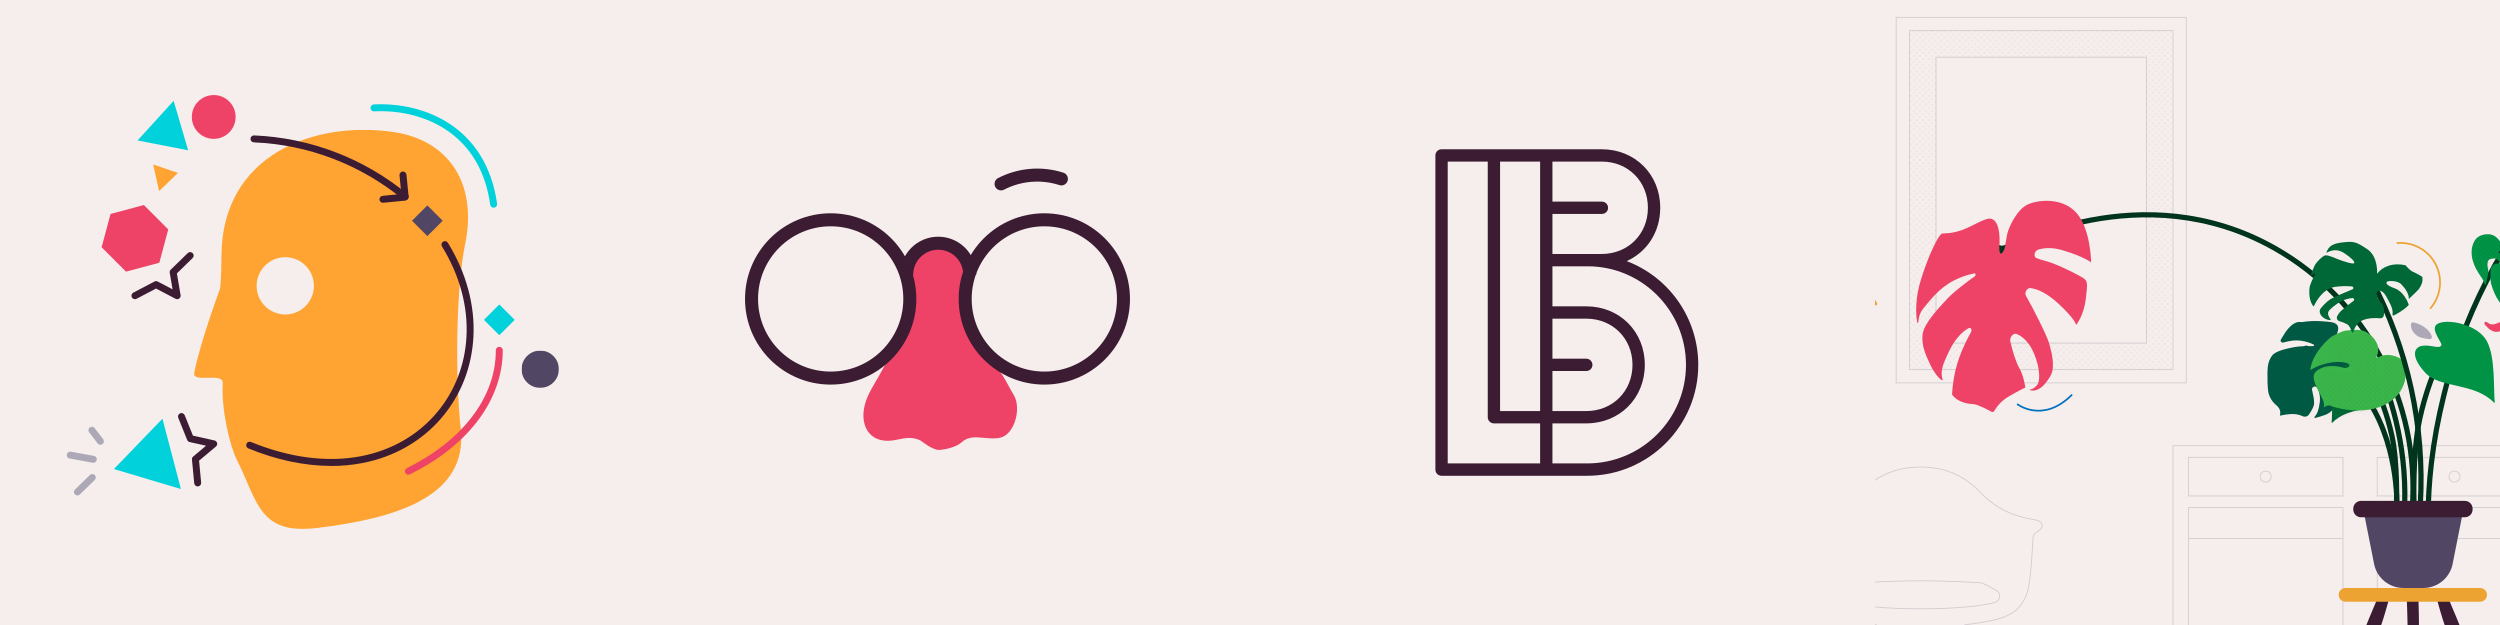
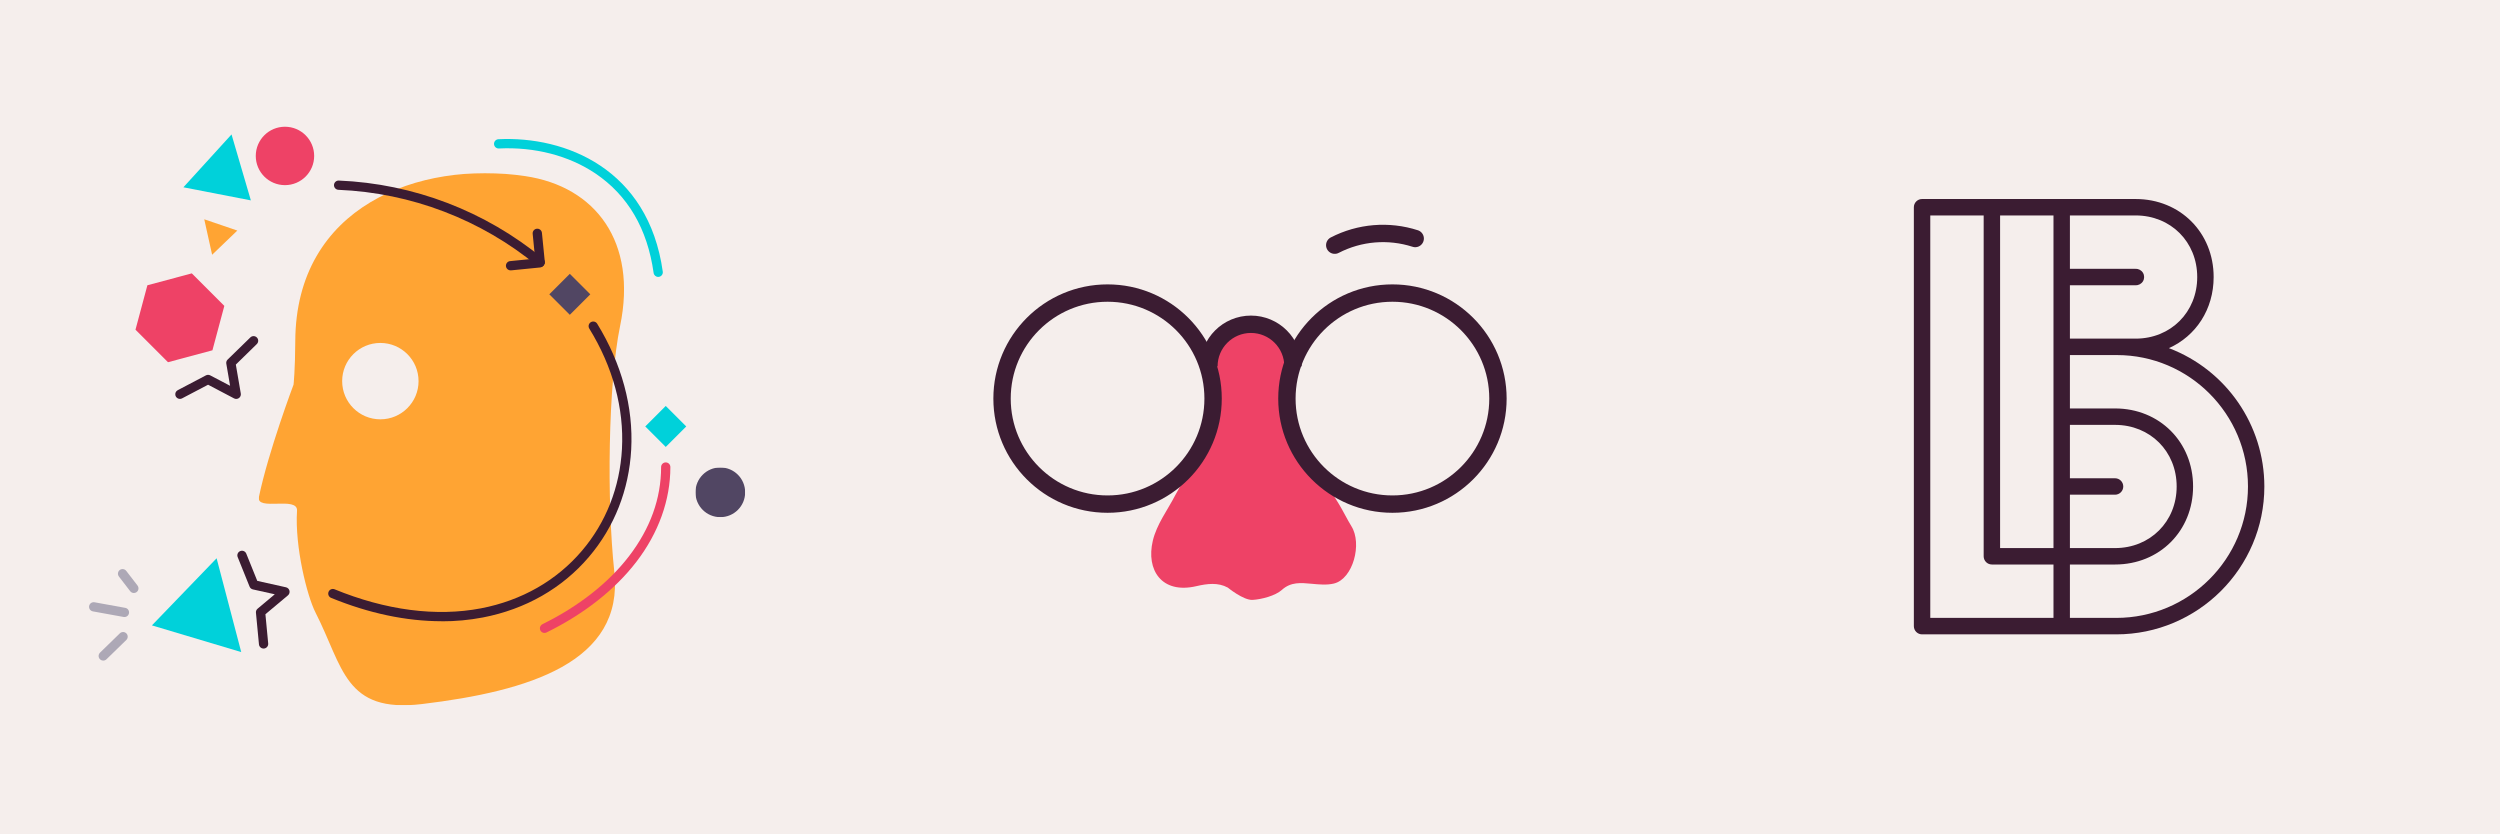
- <svg xmlns="http://www.w3.org/2000/svg" viewBox="0 0 2880 720">
+ <svg xmlns="http://www.w3.org/2000/svg" viewBox="0 0 2160 720" width="2160" height="720">
  <defs>
    <style>
      .cls-1 {
        fill: #fff;
      }

-       .cls-16, .cls-17, .cls-2, .cls-21, .cls-23, .cls-34, .cls-35 {
+       .cls-15, .cls-16, .cls-2 {
        fill: none;
      }

      .cls-3 {
-         fill: #231f20;
+         fill: #f5eeec;
      }

      .cls-4 {
-         fill: #f5eeec;
+         clip-path: url(#clip-path);
      }

      .cls-5 {
-         clip-path: url(#clip-path);
+         mask: url(#mask);
      }

      .cls-6 {
-         mask: url(#mask);
+         mask: url(#mask-2-2);
      }

      .cls-7 {
-         mask: url(#mask-2-2);
+         fill: #ffa433;
      }

      .cls-8 {
-         fill: #ffa433;
+         fill: #ada8b6;
      }

      .cls-9 {
-         fill: #ada8b6;
+         fill: #514663;
      }

      .cls-10 {
-         fill: #514663;
+         fill: #3b1c32;
      }

      .cls-11 {
-         fill: #3b1c32;
+         fill: #ee4266;
      }

      .cls-12 {
-         fill: #ee4266;
+         fill: #00d1da;
      }

      .cls-13 {
-         fill: #00d1da;
+         mask: url(#mask-3);
      }

      .cls-14 {
-         mask: url(#mask-3);
-       }
- 
-       .cls-15 {
        clip-path: url(#clip-path-2);
      }

-       .cls-16, .cls-17 {
+       .cls-15, .cls-16 {
        stroke: #3b1c32;
        stroke-width: 15px;
      }

-       .cls-16, .cls-21 {
+       .cls-15 {
        stroke-miterlimit: 10;
      }

-       .cls-17, .cls-23, .cls-34, .cls-35 {
+       .cls-16 {
        stroke-linecap: round;
        stroke-linejoin: round;
      }

-       .cls-18 {
+       .cls-17 {
        clip-path: url(#clip-path-3);
-       }
- 
-       .cls-19 {
-         clip-path: url(#clip-path-4);
-       }
- 
-       .cls-20 {
-         opacity: 0.5;
-       }
- 
-       .cls-21 {
-         stroke: #ada8b6;
-       }
- 
-       .cls-22 {
-         fill: url(#_10_dpi_10_);
-       }
- 
-       .cls-23 {
-         stroke: #00341c;
-         stroke-width: 6px;
-       }
- 
-       .cls-24 {
-         fill: #005942;
-       }
- 
-       .cls-25 {
-         fill: #006837;
-       }
- 
-       .cls-26 {
-         fill: url(#_10_dpi_10_3);
-       }
- 
-       .cls-27 {
-         fill: #00341c;
-       }
- 
-       .cls-28 {
-         fill: #39b54a;
-       }
- 
-       .cls-29 {
-         fill: url(#_10_dpi_10_5);
-       }
- 
-       .cls-30 {
-         fill: #009245;
-       }
- 
-       .cls-31 {
-         fill: url(#_10_dpi_10_7);
-       }
- 
-       .cls-32 {
-         fill: url(#_10_dpi_20_);
-       }
- 
-       .cls-33 {
-         fill: #eda331;
-       }
- 
-       .cls-34 {
-         stroke: #0071bc;
-       }
- 
-       .cls-34, .cls-35 {
-         stroke-width: 2px;
-       }
- 
-       .cls-35 {
-         stroke: #eda331;
      }
    </style>
    <clipPath id="clip-path">
      <rect id="path-1" class="cls-2" width="720" height="720" />
    </clipPath>
    <mask id="mask" x="0" y="-0.5" width="720" height="720" maskUnits="userSpaceOnUse">
      <g id="mask-2">
        <rect id="path-1-2" data-name="path-1" class="cls-1" y="-0.5" width="720" height="720" />
      </g>
    </mask>
    <mask id="mask-2-2" x="223.58" y="149.6" width="315.59" height="459.74" maskUnits="userSpaceOnUse">
      <g id="mask-4">
        <polygon id="path-3" class="cls-1" points="223.58 149.6 539.17 149.6 539.17 609.34 223.58 609.34 223.58 149.6" />
      </g>
    </mask>
    <mask id="mask-3" x="600.86" y="403.87" width="42.94" height="42.94" maskUnits="userSpaceOnUse">
      <g id="mask-6">
        <polygon id="path-5" class="cls-1" points="600.86 403.87 643.81 403.87 643.81 446.81 600.86 446.81 600.86 403.87" />
      </g>
    </mask>
    <clipPath id="clip-path-2">
      <rect id="path-1-3" data-name="path-1" class="cls-2" x="720" width="720" height="720" />
    </clipPath>
    <clipPath id="clip-path-3">
      <rect id="path-1-4" data-name="path-1" class="cls-2" x="1440" width="720" height="720" />
    </clipPath>
-     <clipPath id="clip-path-4">
-       <rect id="path-1-5" data-name="path-1" class="cls-2" x="2160" width="720" height="720" />
-     </clipPath>
-     <pattern id="_10_dpi_10_" data-name="10 dpi 10%" width="28.8" height="28.8" patternTransform="translate(13.76 -2.64) scale(0.49)" patternUnits="userSpaceOnUse" viewBox="0 0 28.8 28.8">
-       <rect class="cls-2" width="28.8" height="28.8" />
-       <g>
-         <circle class="cls-3" cx="28.8" cy="28.8" r="0.72" />
-         <path class="cls-3" d="M14.4,29.52a.72.72,0,1,0-.72-.72A.72.72,0,0,0,14.4,29.52Z" />
-         <path class="cls-3" d="M28.8,15.12a.72.72,0,1,0-.72-.72A.72.72,0,0,0,28.8,15.12Z" />
-         <path class="cls-3" d="M14.4,15.12a.72.72,0,1,0-.72-.72A.72.72,0,0,0,14.4,15.12Z" />
-         <path class="cls-3" d="M7.2,22.32a.72.72,0,1,0-.72-.72A.72.72,0,0,0,7.2,22.32Z" />
-         <path class="cls-3" d="M21.6,22.32a.72.72,0,1,0-.72-.72A.72.72,0,0,0,21.6,22.32Z" />
-         <path class="cls-3" d="M7.2,7.92a.72.72,0,1,0-.72-.72A.72.72,0,0,0,7.2,7.92Z" />
-         <path class="cls-3" d="M21.6,7.92a.72.72,0,1,0-.72-.72A.72.72,0,0,0,21.6,7.92Z" />
-       </g>
-       <g>
-         <circle class="cls-3" cy="28.8" r="0.72" />
-         <path class="cls-3" d="M0,15.12a.72.72,0,0,0,0-1.44.72.72,0,0,0-.72.72A.72.72,0,0,0,0,15.12Z" />
-       </g>
-       <g>
-         <path class="cls-3" d="M28.8.72A.72.72,0,0,0,29.52,0a.72.72,0,0,0-.72-.72.72.72,0,0,0-.72.72A.72.72,0,0,0,28.8.72Z" />
-         <path class="cls-3" d="M14.4.72A.72.72,0,0,0,15.12,0a.72.72,0,0,0-.72-.72.72.72,0,0,0-.72.72A.72.72,0,0,0,14.4.72Z" />
-       </g>
-       <path class="cls-3" d="M0,.72A.72.72,0,0,0,.72,0,.72.72,0,0,0,0-.72.72.72,0,0,0-.72,0,.72.72,0,0,0,0,.72Z" />
-     </pattern>
-     <pattern id="_10_dpi_10_3" data-name="10 dpi 10%" width="28.8" height="28.8" patternTransform="matrix(-0.3, 0, 0, 0.3, 6.52, 23.28)" patternUnits="userSpaceOnUse" viewBox="0 0 28.8 28.8">
-       <rect class="cls-2" width="28.8" height="28.8" />
-       <g>
-         <circle class="cls-3" cx="28.8" cy="28.8" r="0.72" />
-         <path class="cls-3" d="M14.4,29.52a.72.72,0,1,0-.72-.72A.72.72,0,0,0,14.4,29.52Z" />
-         <path class="cls-3" d="M28.8,15.12a.72.72,0,1,0-.72-.72A.72.72,0,0,0,28.8,15.12Z" />
-         <path class="cls-3" d="M14.4,15.12a.72.72,0,1,0-.72-.72A.72.72,0,0,0,14.4,15.12Z" />
-         <path class="cls-3" d="M7.2,22.32a.72.72,0,1,0-.72-.72A.72.72,0,0,0,7.2,22.32Z" />
-         <path class="cls-3" d="M21.6,22.32a.72.72,0,1,0-.72-.72A.72.72,0,0,0,21.6,22.32Z" />
-         <path class="cls-3" d="M7.2,7.92a.72.72,0,1,0-.72-.72A.72.72,0,0,0,7.2,7.92Z" />
-         <path class="cls-3" d="M21.6,7.92a.72.72,0,1,0-.72-.72A.72.72,0,0,0,21.6,7.92Z" />
-       </g>
-       <g>
-         <circle class="cls-3" cy="28.8" r="0.72" />
-         <path class="cls-3" d="M0,15.12a.72.72,0,0,0,0-1.44.72.72,0,0,0-.72.72A.72.72,0,0,0,0,15.12Z" />
-       </g>
-       <g>
-         <path class="cls-3" d="M28.8.72A.72.72,0,0,0,29.52,0a.72.72,0,0,0-.72-.72.72.72,0,0,0-.72.72A.72.72,0,0,0,28.8.72Z" />
-         <path class="cls-3" d="M14.4.72A.72.72,0,0,0,15.12,0a.72.72,0,0,0-.72-.72.72.72,0,0,0-.72.72A.72.72,0,0,0,14.4.72Z" />
-       </g>
-       <path class="cls-3" d="M0,.72A.72.72,0,0,0,.72,0,.72.72,0,0,0,0-.72.72.72,0,0,0-.72,0,.72.72,0,0,0,0,.72Z" />
-     </pattern>
-     <pattern id="_10_dpi_10_5" data-name="10 dpi 10%" width="28.8" height="28.8" patternTransform="translate(26.79 19.03) scale(0.37)" patternUnits="userSpaceOnUse" viewBox="0 0 28.8 28.8">
-       <rect class="cls-2" width="28.8" height="28.8" />
-       <g>
-         <circle class="cls-3" cx="28.8" cy="28.8" r="0.72" />
-         <path class="cls-3" d="M14.4,29.52a.72.72,0,1,0-.72-.72A.72.72,0,0,0,14.4,29.52Z" />
-         <path class="cls-3" d="M28.8,15.12a.72.72,0,1,0-.72-.72A.72.72,0,0,0,28.8,15.12Z" />
-         <path class="cls-3" d="M14.4,15.12a.72.72,0,1,0-.72-.72A.72.72,0,0,0,14.4,15.12Z" />
-         <path class="cls-3" d="M7.2,22.32a.72.72,0,1,0-.72-.72A.72.72,0,0,0,7.2,22.32Z" />
-         <path class="cls-3" d="M21.6,22.32a.72.72,0,1,0-.72-.72A.72.72,0,0,0,21.6,22.32Z" />
-         <path class="cls-3" d="M7.2,7.92a.72.72,0,1,0-.72-.72A.72.72,0,0,0,7.2,7.92Z" />
-         <path class="cls-3" d="M21.6,7.92a.72.72,0,1,0-.72-.72A.72.72,0,0,0,21.6,7.92Z" />
-       </g>
-       <g>
-         <circle class="cls-3" cy="28.8" r="0.72" />
-         <path class="cls-3" d="M0,15.12a.72.72,0,0,0,0-1.44.72.72,0,0,0-.72.72A.72.72,0,0,0,0,15.12Z" />
-       </g>
-       <g>
-         <path class="cls-3" d="M28.8.72A.72.72,0,0,0,29.52,0a.72.72,0,0,0-.72-.72.72.72,0,0,0-.72.72A.72.72,0,0,0,28.8.72Z" />
-         <path class="cls-3" d="M14.4.72A.72.72,0,0,0,15.12,0a.72.72,0,0,0-.72-.72.72.72,0,0,0-.72.72A.72.72,0,0,0,14.4.72Z" />
-       </g>
-       <path class="cls-3" d="M0,.72A.72.72,0,0,0,.72,0,.72.72,0,0,0,0-.72.72.72,0,0,0-.72,0,.72.72,0,0,0,0,.72Z" />
-     </pattern>
-     <pattern id="_10_dpi_10_7" data-name="10 dpi 10%" width="28.8" height="28.8" patternTransform="translate(29.48 33.34) scale(0.37)" patternUnits="userSpaceOnUse" viewBox="0 0 28.8 28.8">
-       <rect class="cls-2" width="28.8" height="28.8" />
-       <g>
-         <circle class="cls-3" cx="28.8" cy="28.8" r="0.72" />
-         <path class="cls-3" d="M14.4,29.52a.72.72,0,1,0-.72-.72A.72.72,0,0,0,14.4,29.52Z" />
-         <path class="cls-3" d="M28.8,15.12a.72.72,0,1,0-.72-.72A.72.72,0,0,0,28.8,15.12Z" />
-         <path class="cls-3" d="M14.4,15.12a.72.72,0,1,0-.72-.72A.72.72,0,0,0,14.4,15.12Z" />
-         <path class="cls-3" d="M7.2,22.32a.72.72,0,1,0-.72-.72A.72.72,0,0,0,7.2,22.32Z" />
-         <path class="cls-3" d="M21.6,22.32a.72.72,0,1,0-.72-.72A.72.72,0,0,0,21.6,22.32Z" />
-         <path class="cls-3" d="M7.2,7.92a.72.72,0,1,0-.72-.72A.72.72,0,0,0,7.2,7.92Z" />
-         <path class="cls-3" d="M21.6,7.92a.72.72,0,1,0-.72-.72A.72.72,0,0,0,21.6,7.92Z" />
-       </g>
-       <g>
-         <circle class="cls-3" cy="28.8" r="0.72" />
-         <path class="cls-3" d="M0,15.12a.72.72,0,0,0,0-1.44.72.72,0,0,0-.72.72A.72.72,0,0,0,0,15.12Z" />
-       </g>
-       <g>
-         <path class="cls-3" d="M28.8.72A.72.72,0,0,0,29.52,0a.72.72,0,0,0-.72-.72.72.72,0,0,0-.72.72A.72.72,0,0,0,28.8.72Z" />
-         <path class="cls-3" d="M14.4.72A.72.72,0,0,0,15.12,0a.72.72,0,0,0-.72-.72.72.72,0,0,0-.72.72A.72.72,0,0,0,14.4.72Z" />
-       </g>
-       <path class="cls-3" d="M0,.72A.72.72,0,0,0,.72,0,.72.72,0,0,0,0-.72.72.72,0,0,0-.72,0,.72.72,0,0,0,0,.72Z" />
-     </pattern>
-     <pattern id="_10_dpi_20_" data-name="10 dpi 20%" width="28.8" height="28.8" patternTransform="matrix(-1.09, -0.12, 0.12, -1.09, -159.96, 441.94)" patternUnits="userSpaceOnUse" viewBox="0 0 28.8 28.8">
-       <rect class="cls-2" width="28.8" height="28.8" />
-       <g>
-         <path class="cls-3" d="M28.8,30.24a1.44,1.44,0,1,0-1.44-1.44A1.44,1.44,0,0,0,28.8,30.24Z" />
-         <path class="cls-3" d="M14.4,30.24A1.44,1.44,0,1,0,13,28.8,1.44,1.44,0,0,0,14.4,30.24Z" />
-         <path class="cls-3" d="M28.8,15.84a1.44,1.44,0,1,0-1.44-1.44A1.44,1.44,0,0,0,28.8,15.84Z" />
-         <path class="cls-3" d="M14.4,15.84A1.44,1.44,0,1,0,13,14.4,1.44,1.44,0,0,0,14.4,15.84Z" />
-         <path class="cls-3" d="M7.2,23A1.44,1.44,0,1,0,5.76,21.6,1.44,1.44,0,0,0,7.2,23Z" />
-         <path class="cls-3" d="M21.6,23a1.44,1.44,0,1,0-1.44-1.44A1.44,1.44,0,0,0,21.6,23Z" />
-         <path class="cls-3" d="M7.2,8.64A1.44,1.44,0,1,0,5.76,7.2,1.44,1.44,0,0,0,7.2,8.64Z" />
-         <path class="cls-3" d="M21.6,8.64A1.44,1.44,0,1,0,20.16,7.2,1.44,1.44,0,0,0,21.6,8.64Z" />
-       </g>
-       <g>
-         <path class="cls-3" d="M0,30.24A1.44,1.44,0,0,0,1.44,28.8,1.45,1.45,0,0,0,0,27.36,1.44,1.44,0,0,0-1.44,28.8,1.43,1.43,0,0,0,0,30.24Z" />
-         <path class="cls-3" d="M0,15.84A1.44,1.44,0,0,0,1.44,14.4,1.45,1.45,0,0,0,0,13,1.44,1.44,0,0,0-1.44,14.4,1.43,1.43,0,0,0,0,15.84Z" />
-       </g>
-       <g>
-         <path class="cls-3" d="M28.8,1.44A1.45,1.45,0,0,0,30.24,0,1.44,1.44,0,0,0,28.8-1.44,1.43,1.43,0,0,0,27.36,0,1.44,1.44,0,0,0,28.8,1.44Z" />
-         <path class="cls-3" d="M14.4,1.44A1.45,1.45,0,0,0,15.84,0,1.44,1.44,0,0,0,14.4-1.44,1.43,1.43,0,0,0,13,0,1.44,1.44,0,0,0,14.4,1.44Z" />
-       </g>
-       <path class="cls-3" d="M0,1.44A1.45,1.45,0,0,0,1.44,0,1.44,1.44,0,0,0,0-1.44,1.43,1.43,0,0,0-1.44,0,1.44,1.44,0,0,0,0,1.44Z" />
-     </pattern>
  </defs>
  <g id="background">
    <g id="Rectangle">
-       <rect id="path-1-6" data-name="path-1" class="cls-4" x="-10" y="-10" width="2900" height="740" />
+       <rect id="path-1-5" data-name="path-1" class="cls-3" x="-10" y="-10" width="2180" height="740" />
    </g>
  </g>
  <g id="frame-1">
-     <g class="cls-5">
+     <g class="cls-4">
      <g id="Page-1">
        <g id="Desktop-HD">
          <g id="Lanneberg-Bexelius">
            <g id="Group-2">
-               <g class="cls-6">
+               <g class="cls-5">
                <g id="Page-1-2" data-name="Page-1">
                  <g>
                    <g id="Group-3">
-                       <g class="cls-7">
-                         <path id="Fill-1" class="cls-8" d="M328.63,362.3a33,33,0,1,1,33-33,33,33,0,0,1-33,33M453.79,152.16c-92-13.63-198.16,26.14-198.67,142.53-.11,25-1.49,37.61-1.49,37.61s-21.72,57.64-29.91,97c-2.65,12.73,33.74-1,32.91,12-2,31,8.7,73.75,16,88,24,47,25,87.06,92,79,92.28-11.1,174.54-36.14,166.15-114.14-6.59-61.13-5.4-162.42,5-212.6,15-72.4-21-120.36-82-129.4" />
+                       <g class="cls-6">
+                         <path id="Fill-1" class="cls-7" d="M328.63,362.3a33,33,0,1,1,33-33,33,33,0,0,1-33,33M453.79,152.16c-92-13.63-198.16,26.14-198.67,142.53-.11,25-1.49,37.61-1.49,37.61s-21.72,57.64-29.91,97c-2.65,12.73,33.74-1,32.91,12-2,31,8.7,73.75,16,88,24,47,25,87.06,92,79,92.28-11.1,174.54-36.14,166.15-114.14-6.59-61.13-5.4-162.42,5-212.6,15-72.4-21-120.36-82-129.4" />
                      </g>
                    </g>
-                     <path id="Fill-4" class="cls-9" d="M115.67,512.36a4,4,0,0,1-3.17-1.56l-9.67-12.56a4,4,0,1,1,6.33-4.88l9.67,12.56a4,4,0,0,1-3.16,6.44" />
-                     <path id="Fill-6" class="cls-9" d="M89.19,570.76a4,4,0,0,1-2.79-6.87l17.15-16.69a4,4,0,0,1,5.58,5.74L92,569.62a4,4,0,0,1-2.79,1.14" />
-                     <path id="Fill-8" class="cls-9" d="M107.49,533.12a3.51,3.51,0,0,1-.72-.07l-26.48-4.81a4,4,0,1,1,1.43-7.87l26.48,4.81a4,4,0,0,1-.71,7.94" />
-                     <polygon id="Fill-10" class="cls-10" points="474.61 254.29 492.32 271.99 510.02 254.29 492.32 236.59 474.61 254.29" />
-                     <path id="Fill-12" class="cls-11" d="M227.74,560.35a4,4,0,0,1-4-3.62l-2.61-27.37a4,4,0,0,1,1.42-3.44l14.86-12.46-18.93-4.21a4,4,0,0,1-2.84-2.41l-10.28-25.5a4,4,0,0,1,7.42-3l9.5,23.54,24.78,5.53a4,4,0,0,1,1.7,7L229.32,530.7l2.4,25.27a4,4,0,0,1-3.6,4.36,2.48,2.48,0,0,1-.38,0" />
-                     <polygon id="Fill-14" class="cls-12" points="193.82 264.29 183.54 302.66 145.16 312.95 117.06 284.85 127.34 246.47 165.72 236.19 193.82 264.29" />
-                     <path id="Fill-16" class="cls-11" d="M155.44,344.66a4,4,0,0,1-1.86-7.55l24.33-12.79a4,4,0,0,1,3.73,0l17.16,9-3.28-19.11a4,4,0,0,1,1.15-3.54l19.69-19.19a4,4,0,0,1,5.58,5.73L203.76,315l4.29,25a4,4,0,0,1-5.8,4.22l-22.47-11.82L157.3,344.2a4,4,0,0,1-1.86.46" />
-                     <path id="Fill-18" class="cls-11" d="M381.54,536.74c-30.53,0-63-6.83-95.68-20.28a4,4,0,0,1,3-7.4C333.19,527.29,377,533,415.61,525.59c35.09-6.75,65.23-23.93,87.16-49.7,20.84-24.49,32.8-54.93,34.6-88,1.91-34.95-7.85-70.93-28.22-104a4,4,0,0,1,6.82-4.19c21.22,34.52,31.38,72.09,29.39,108.67-1.9,34.86-14.52,66.94-36.5,92.77-23.12,27.17-54.84,45.28-91.75,52.37a187.8,187.8,0,0,1-35.57,3.3" />
-                     <path id="Fill-20" class="cls-11" d="M466.69,230.58a4,4,0,0,1-2.53-.91A289.07,289.07,0,0,0,292.39,164a4,4,0,0,1,.35-8,297.05,297.05,0,0,1,176.49,67.52,4,4,0,0,1-2.54,7.1" />
-                     <path id="Fill-22" class="cls-11" d="M466.69,230.58a4,4,0,0,1-4-3.61L460.23,202a4,4,0,1,1,8-.79l2.48,24.93a4,4,0,0,1-3.58,4.38l-.4,0" />
-                     <path id="Fill-24" class="cls-11" d="M441.32,233.58a4,4,0,0,1-.39-8l24.93-2.48a4,4,0,0,1,.8,8l-24.94,2.48a2.68,2.68,0,0,1-.4,0" />
-                     <polygon id="Fill-26" class="cls-13" points="158.45 161.82 200.04 116.15 216.74 173.13 158.45 161.82" />
-                     <polygon id="Fill-28" class="cls-13" points="187.15 482.35 208.42 563.39 131.25 540.33 187.15 482.35" />
-                     <polygon id="Fill-30" class="cls-8" points="183.27 220.11 176.48 189.47 205.04 199.21 183.27 220.11" />
+                     <path id="Fill-4" class="cls-8" d="M115.67,512.36a4,4,0,0,1-3.17-1.56l-9.67-12.56a4,4,0,1,1,6.33-4.88l9.67,12.56a4,4,0,0,1-3.16,6.44" />
+                     <path id="Fill-6" class="cls-8" d="M89.19,570.76a4,4,0,0,1-2.79-6.87l17.15-16.69a4,4,0,0,1,5.58,5.74L92,569.62a4,4,0,0,1-2.79,1.14" />
+                     <path id="Fill-8" class="cls-8" d="M107.49,533.12a3.51,3.51,0,0,1-.72-.07l-26.48-4.81a4,4,0,1,1,1.43-7.87l26.48,4.81a4,4,0,0,1-.71,7.94" />
+                     <polygon id="Fill-10" class="cls-9" points="474.61 254.29 492.32 271.99 510.02 254.29 492.32 236.59 474.61 254.29" />
+                     <path id="Fill-12" class="cls-10" d="M227.74,560.35a4,4,0,0,1-4-3.62l-2.61-27.37a4,4,0,0,1,1.42-3.44l14.86-12.46-18.93-4.21a4,4,0,0,1-2.84-2.41l-10.28-25.5a4,4,0,0,1,7.42-3l9.5,23.54,24.78,5.53a4,4,0,0,1,1.7,7L229.32,530.7l2.4,25.27a4,4,0,0,1-3.6,4.36,2.48,2.48,0,0,1-.38,0" />
+                     <polygon id="Fill-14" class="cls-11" points="193.82 264.29 183.54 302.66 145.16 312.95 117.06 284.85 127.34 246.47 165.72 236.19 193.82 264.29" />
+                     <path id="Fill-16" class="cls-10" d="M155.44,344.66a4,4,0,0,1-1.86-7.55l24.33-12.79a4,4,0,0,1,3.73,0l17.16,9-3.28-19.11a4,4,0,0,1,1.15-3.54l19.69-19.19a4,4,0,0,1,5.58,5.73L203.76,315l4.29,25a4,4,0,0,1-5.8,4.22l-22.47-11.82L157.3,344.2a4,4,0,0,1-1.86.46" />
+                     <path id="Fill-18" class="cls-10" d="M381.54,536.74c-30.53,0-63-6.83-95.68-20.28a4,4,0,0,1,3-7.4C333.19,527.29,377,533,415.61,525.59c35.09-6.75,65.23-23.93,87.16-49.7,20.84-24.49,32.8-54.93,34.6-88,1.91-34.95-7.85-70.93-28.22-104a4,4,0,0,1,6.82-4.19c21.22,34.52,31.38,72.09,29.39,108.67-1.9,34.86-14.52,66.94-36.5,92.77-23.12,27.17-54.84,45.28-91.75,52.37a187.8,187.8,0,0,1-35.57,3.3" />
+                     <path id="Fill-20" class="cls-10" d="M466.69,230.58a4,4,0,0,1-2.53-.91A289.07,289.07,0,0,0,292.39,164a4,4,0,0,1,.35-8,297.05,297.05,0,0,1,176.49,67.52,4,4,0,0,1-2.54,7.1" />
+                     <path id="Fill-22" class="cls-10" d="M466.69,230.58a4,4,0,0,1-4-3.61L460.23,202a4,4,0,1,1,8-.79l2.48,24.93a4,4,0,0,1-3.58,4.38l-.4,0" />
+                     <path id="Fill-24" class="cls-10" d="M441.32,233.58a4,4,0,0,1-.39-8l24.93-2.48a4,4,0,0,1,.8,8l-24.94,2.48a2.68,2.68,0,0,1-.4,0" />
+                     <polygon id="Fill-26" class="cls-12" points="158.45 161.82 200.04 116.15 216.74 173.13 158.45 161.82" />
+                     <polygon id="Fill-28" class="cls-12" points="187.15 482.35 208.42 563.39 131.25 540.33 187.15 482.35" />
+                     <polygon id="Fill-30" class="cls-7" points="183.27 220.11 176.48 189.47 205.04 199.21 183.27 220.11" />
                    <g id="Group-34">
-                       <g class="cls-14">
-                         <path id="Fill-32" class="cls-10" d="M600.86,425.34a21.48,21.48,0,1,0,21.47-21.47,21.47,21.47,0,0,0-21.47,21.47" />
+                       <g class="cls-13">
+                         <path id="Fill-32" class="cls-9" d="M600.86,425.34a21.48,21.48,0,1,0,21.47-21.47,21.47,21.47,0,0,0-21.47,21.47" />
                      </g>
                    </g>
-                     <path id="Fill-35" class="cls-12" d="M271.44,134.73a25.23,25.23,0,1,1-25.23-25.23,25.23,25.23,0,0,1,25.23,25.23" />
-                     <polygon id="Fill-37" class="cls-13" points="557.5 368.45 575.2 386.15 592.91 368.45 575.2 350.74 557.5 368.45" />
-                     <path id="Fill-39" class="cls-12" d="M470.45,546.88a4,4,0,0,1-1.77-7.59c31.19-15.34,57.05-35.64,74.77-58.72,18.42-24,27.75-49.9,27.75-77.05a4,4,0,0,1,8,0c0,28.55-10.17,56.87-29.4,81.92-18.47,24.05-45.3,45.15-77.59,61a4,4,0,0,1-1.76.41" />
-                     <path id="Fill-41" class="cls-13" d="M568.73,239.26a4,4,0,0,1-4-3.44c-5.35-38.15-22.24-67-50.22-85.9-22.95-15.46-52.59-23.14-83.48-21.63a4,4,0,0,1-.39-8c57.72-2.83,129.55,25.44,142,114.41a4,4,0,0,1-3.41,4.51,3.52,3.52,0,0,1-.56,0" />
+                     <path id="Fill-35" class="cls-11" d="M271.44,134.73a25.23,25.23,0,1,1-25.23-25.23,25.23,25.23,0,0,1,25.23,25.23" />
+                     <polygon id="Fill-37" class="cls-12" points="557.5 368.45 575.2 386.15 592.91 368.45 575.2 350.74 557.5 368.45" />
+                     <path id="Fill-39" class="cls-11" d="M470.45,546.88a4,4,0,0,1-1.77-7.59c31.19-15.34,57.05-35.64,74.77-58.72,18.42-24,27.75-49.9,27.75-77.05a4,4,0,0,1,8,0c0,28.55-10.17,56.87-29.4,81.92-18.47,24.05-45.3,45.15-77.59,61a4,4,0,0,1-1.76.41" />
+                     <path id="Fill-41" class="cls-12" d="M568.73,239.26a4,4,0,0,1-4-3.44c-5.35-38.15-22.24-67-50.22-85.9-22.95-15.46-52.59-23.14-83.48-21.63a4,4,0,0,1-.39-8c57.72-2.83,129.55,25.44,142,114.41a4,4,0,0,1-3.41,4.51,3.52,3.52,0,0,1-.56,0" />
                  </g>
                </g>
              </g>
            </g>
          </g>
        </g>
      </g>
    </g>
  </g>
  <g id="frame-2">
-     <g class="cls-15">
+     <g class="cls-14">
      <g>
        <g id="PG6Qqp">
-           <path class="cls-12" d="M1060.83,507.69c-8.42-4.61-17.73-3.43-27.21-1.24-30,7-43.55-14.05-37.61-39.17,3.38-14.34,12.78-26.58,19.38-39.37,10.24-19.85,19.84-25.79,21.88-40.41,2.48-17.63,4.37-28.3,7.18-45.87,2.66-16.63,1.61-35,16.06-47.52,4.93-4.25,11.39-6.73,17.15-10h3.77c1,.69,2,1.77,3.07,2,18.14,3.7,26.22,16.5,30.14,33.11,3.44,14.58-3.4,33.07,0,47.65,3,12.45,12,22.86,19.22,33.39,8.2,11.93,12.6,18.29,23,35.3,3,4.86,7.57,14,10.7,19,9.59,15.15,1.47,45.64-15.08,49.62-6.11,1.47-12.91.79-19.31.19-9.18-.86-17.83-1.73-25.59,5.27-5.69,5.14-17.64,8.22-25.34,8.67C1074.31,518.75,1060.83,507.69,1060.83,507.69Z" />
+           <path class="cls-11" d="M1060.83,507.69c-8.42-4.61-17.73-3.43-27.21-1.24-30,7-43.55-14.05-37.61-39.17,3.38-14.34,12.78-26.58,19.38-39.37,10.24-19.85,19.84-25.79,21.88-40.41,2.48-17.63,4.37-28.3,7.18-45.87,2.66-16.63,1.61-35,16.06-47.52,4.93-4.25,11.39-6.73,17.15-10h3.77c1,.69,2,1.77,3.07,2,18.14,3.7,26.22,16.5,30.14,33.11,3.44,14.58-3.4,33.07,0,47.65,3,12.45,12,22.86,19.22,33.39,8.2,11.93,12.6,18.29,23,35.3,3,4.86,7.57,14,10.7,19,9.59,15.15,1.47,45.64-15.08,49.62-6.11,1.47-12.91.79-19.31.19-9.18-.86-17.83-1.73-25.59,5.27-5.69,5.14-17.64,8.22-25.34,8.67C1074.31,518.75,1060.83,507.69,1060.83,507.69Z" />
        </g>
        <g>
-           <circle class="cls-16" cx="1203.06" cy="344.38" r="91.17" />
-           <path class="cls-16" d="M1044.51,316.49a36.32,36.32,0,0,1,72.64,0" />
-           <circle class="cls-16" cx="956.94" cy="344.38" r="91.17" />
+           <circle class="cls-15" cx="1203.06" cy="344.38" r="91.17" />
+           <path class="cls-15" d="M1044.51,316.49a36.32,36.32,0,0,1,72.64,0" />
+           <circle class="cls-15" cx="956.94" cy="344.38" r="91.17" />
        </g>
-         <path class="cls-17" d="M1153.21,211.83a90.85,90.85,0,0,1,69.53-5.75" />
+         <path class="cls-16" d="M1153.21,211.83a90.85,90.85,0,0,1,69.53-5.75" />
      </g>
    </g>
  </g>
  <g id="frame-3">
-     <g class="cls-18">
-       <path class="cls-11" d="M1873.94,300.79c23.24-10.41,38.65-33.41,38.65-61.43,0-38.43-29-67.41-67.42-67.41h-184.5a7.09,7.09,0,0,0-7.1,7.09V541a7.09,7.09,0,0,0,7.1,7.09H1828.4c70.59,0,128-57.3,128-127.73A127.94,127.94,0,0,0,1873.94,300.79Zm24.46-61.43c0,30.34-22.88,53.22-53.23,53.22H1788.4V246.46h56.77a7.1,7.1,0,1,0,0-14.19H1788.4V186.14h56.77C1875.52,186.14,1898.4,209,1898.4,239.36Zm-170.32-53.22h46.13v287.4h-46.13Zm60.32,241.28h39a7.1,7.1,0,0,0,0-14.2h-39V367.1h39c30.34,0,53.23,22.88,53.23,53.22s-22.89,53.22-53.23,53.22h-39ZM1667.76,186.14h46.13v294.5a7.09,7.09,0,0,0,7.1,7.09h53.22v46.13H1667.76ZM1828.4,533.86h-40V487.73h39c38.43,0,67.42-29,67.42-67.41s-29-67.42-67.42-67.42h-39V306.78H1829c62.44,0,113.25,50.93,113.25,113.54S1891.17,533.86,1828.4,533.86Z" />
-     </g>
-   </g>
-   <g id="frame-4">
-     <g class="cls-19">
-       <g class="cls-20">
-         <path class="cls-21" d="M2352.52,604.32c-.8-3.87-5.29-5-11.08-6-32.34-5.79-47.43-18.57-59-30.09l-.47-.48c-10.38-10.33-29.7-29.55-69.21-29.74h-.57c-39.49.19-58.81,19.41-69.2,29.74l-.47.47c-11.6,11.53-26.7,24.31-59,30.1-5.79,1-10.28,2.13-11.08,6s3.56,6.86,5.66,8.24c4.72,3.11,4.8,5.89,4.86,8.34,0,.51,0,1,.06,1.37s.08,1.28.16,2.79c1.74,34.29,4.31,54.42,7.92,61.68,5.68,11.43,11,22.22,40.39,28.29.2,0,11.84,2.59,30.06,4.76l2,8.1a3.52,3.52,0,0,0,3,2.65l6.34.66-1.14,3.69h0l-45.67,148.81s0,0,0,.06l-.56,1.8a3.68,3.68,0,0,0-.15,1v4.22a3.52,3.52,0,0,0,.09,7h6.88a3.52,3.52,0,0,0,.09-7v-2.6a12.76,12.76,0,0,0,9.14-5.12c4.36-6.39,62.59-84.37,68.1-91.75h5.55c5.51,7.38,63.74,85.36,68.1,91.75a12.76,12.76,0,0,0,9.14,5.12v2.6a3.52,3.52,0,0,0,.09,7h6.88a3.52,3.52,0,0,0,.09-7v-4.22a3.68,3.68,0,0,0-.15-1L2253.12,734.9h0l-1.13-3.7,6.25-.65a3.53,3.53,0,0,0,3.06-2.65l2-8.09c18.25-2.17,29.91-4.72,30.08-4.76,29.4-6.08,34.76-16.87,40.51-28.43,3.53-7.13,6.11-27.27,7.85-61.56.08-1.51.13-2.48.15-2.77s.06-.87.07-1.38c.07-2.45.14-5.23,4.86-8.34C2349,611.18,2353.33,608.31,2352.52,604.32ZM2169,720.61c5.62.57,11.68,1.09,18.14,1.48l-1.52,3.34-15.83-1.65Zm8.3,66.46-30.52,53.43,26.78-87.26Zm6.8-2.77-4.78-43.19,21.87,43.19Zm-48.32,94.83a4,4,0,0,1-1.2,1.13l2.76-9,45.64-79.87h17.93C2187.16,809.7,2139.78,873.19,2135.73,879.13Zm115.64-125.89,26.78,87.26-30.52-53.43Zm-10.54,31.06h-17.09l21.87-43.19Zm48.32,94.83c-4.05-5.94-51.43-69.42-65.13-87.77h17.92l45.64,79.87,2.77,9A4,4,0,0,1,2289.15,879.13Zm-73.32-94.83h-6.78l-26.37-52.07,4.69.49.37,0a3.52,3.52,0,0,0,3.21-2.07l3.71-8.19c5.45.23,11.11.37,16.93.37h1.7c5.8,0,11.42-.14,16.85-.36l3.71,8.18a3.52,3.52,0,0,0,3.21,2.07l.37,0,4.77-.5Zm39.23-60.52-15.83,1.65-1.52-3.34c6.46-.38,12.52-.9,18.14-1.47Z" />
-         <path class="cls-21" d="M2285.1,672.33a7.41,7.41,0,0,0-3-.88c-7.23-.48-37.5-2.37-69.38-2.39h-.47c-31.87,0-62.14,1.91-69.37,2.39a7.41,7.41,0,0,0-3,.88l-14.64,7.95a7.43,7.43,0,0,0,1.67,13.72c13.85,3.56,39.28,7.29,85.08,7.34h1.1c45.8-.05,71.23-3.78,85.08-7.34a7.43,7.43,0,0,0,1.67-13.72Z" />
-       </g>
-       <path class="cls-1" d="M1888.37,676.4c5.65,4.75-.35,16.12-11.31,29.53a17.32,17.32,0,0,1-3.28,3.29c-10.25,7.82-19.44-3.15-28.24-8.12-3.46-2.07-9.51-4.89-10.92,1-1.56,6.87-1.66,14.16-1.82,21.42-.06,2.42-.11,4.83-.24,7.23-.94,7.7-6.39,15.49-12.45,18.38-5.66,3.19-13.06-7.66-18.77-2-9.09,10-5.47,24.9-7.34,37.24a12.66,12.66,0,0,1-5.45,5c-11,2.43-24.71-6.52-36.77-8-1.1-.22-2-1.54-2.45-2.55-1.62-4.43,1-9.38-.77-12-10.33-14.4-6.57-33,8.18-40.55a32.61,32.61,0,0,1,5.29-2.22c12.66-5.34,11.93-19.86,17.52-29.45s20.57-3.61,30.8-8.63a10.75,10.75,0,0,0,1.72-4.26c.59-10.66-1.29-21.64-1.13-33,.35-2.89,3.86-3.32,5.83-1.79,12.31,10.24,24.56,23,41.51,22.84,2.77-.25,5.37-.67,7.94-.82A30.61,30.61,0,0,1,1888.37,676.4Z" />
-       <g class="cls-20">
-         <rect class="cls-21" x="2503.28" y="513.5" width="643.52" height="352.47" />
-         <rect class="cls-21" x="2521.08" y="584.69" width="178" height="281.27" />
-         <rect class="cls-21" x="2738.57" y="584.69" width="178" height="281.27" />
-         <rect class="cls-21" x="2521.08" y="526.84" width="178" height="44.5" />
-         <circle class="cls-21" cx="2610.07" cy="549.09" r="6.33" />
-         <rect class="cls-21" x="2738.57" y="526.84" width="178" height="44.5" />
-         <circle class="cls-21" cx="2827.57" cy="549.09" r="6.33" />
-         <line class="cls-21" x1="2521.08" y1="620.3" x2="2699.07" y2="620.3" />
-         <line class="cls-21" x1="2738.57" y1="620.3" x2="2916.56" y2="620.3" />
-       </g>
-       <g class="cls-20">
-         <path class="cls-21" d="M2472.68,395.19H2230.27V65.9h242.41Z" />
-         <path class="cls-21" d="M2518.59,441.09H2184.37V20h334.22Zm-318.92-15.3h303.62V35.3H2199.67Z" />
-         <path class="cls-22" d="M2199.67,35.3V425.79h303.62V35.3Zm273,359.89H2230.27V65.9h242.41Z" />
-       </g>
-       <g class="cls-20">
-         <path class="cls-21" d="M2158.18,138.86V287.07H1971.45V138.86Zm-16.79,131.43V155.65H1988.23V270.29Z" />
-       </g>
-       <g>
-         <g>
-           <path class="cls-23" d="M2656.68,401.15a171.26,171.26,0,0,1,66.6,53.1c39.72,53.13,37.93,126.9,37.93,126.9" />
-           <path class="cls-24" d="M2733.12,431.54c2.34-7.15.44-19.67-1.22-29.35-2.48-14.41-16.73-18.71-24.46-16.7-10.39,2.69-11.84,4.06-15.15,7.48s-2.43,3.87-5.3,3.89,2.14-6.56,2.14-6.56c4.93-7.74,5.92-14,2.44-16.79s-8.93-2.78-17.86-3.49a98.68,98.68,0,0,0-21.77,1c-1.91.43-8.35-3.27-19.13,11.65-1.11,1.54-3.29,5.64-5,8.13-1.47,2.11.27,4.42,2.81,3.74,6-1.63,13-3.28,21.5-1.82a49.26,49.26,0,0,1,13.38,4.26c.86.42.29,1.73-.75,1.72-5.57-.07-15.78,0-21.75,1.18-8.5,1.67-21.25,4.33-25.3,9.48s-5.44,11.46-5.61,19.06c-.13,5.93.07,17.76,1,23.46a27.14,27.14,0,0,0,5.22,10.92c3.89,4.72,4.11,3.21,6.9,7.2s1.2,8.88,1.2,8.88,10.09-2.51,17.62-1.78a27.71,27.71,0,0,1,9,2.53,5.86,5.86,0,0,0,7-2.24c2.53-3.76,5.66-9,5.78-12.26.2-5.12-.92-9.54-2.39-16.25-.63-2.9,3.85-5,5.52-2.63,2.59,3.73,4.41,10,3.38,17.64-1.3,9.64-3.16,13.13-5.89,16.27a.76.76,0,0,0,.79,1.28,106.9,106.9,0,0,0,10.36-3.14c3.21-.78,6.86-3.4,9.14-5.57s4.16-9.26,3.13-16.68c-.72-5.23-3.46-16.36-3.36-26.52,0-2,3.07-3.05,4-1.35,2.72,4.91,6,8.91,9,19.75,2.69,9.74,2.4,14.76,1.78,17.17-.21.84.63,1.42,1.51,1,3.63-1.57,11-5,15.48-11.4C2722.33,449.07,2731.08,437.79,2733.12,431.54Z" />
-         </g>
-         <g>
-           <path class="cls-23" d="M2732.08,436.59a269.36,269.36,0,0,1,23.31,65c7,32.06,5.35,79.52,5.35,79.52" />
-           <path class="cls-25" d="M2735.44,434c-1.49-2.5,12.65-16.63,2.17-20.6s-36.5,1.81-44.45,17c-7.74,14.79-5.89,42.93-7.12,56.41a.36.36,0,0,0,.62.28c18.4-19.11,50-12.91,63.73-27.82s10.71-23.81,2.4-24.89S2737.61,437.58,2735.44,434Z" />
-           <path class="cls-26" d="M2731.43,438c-1.5-2.49,12.65-16.62,2.17-20.6s-36.5,1.81-44.46,17c-7.74,14.78-5.88,42.93-7.12,56.41a.36.36,0,0,0,.62.28c18.4-19.11,50-12.92,63.73-27.83s10.72-23.8,2.41-24.88S2733.6,441.6,2731.43,438Z" />
-         </g>
-         <g>
-           <path class="cls-27" d="M2327.55,277.29c0,6-16.91,22.92-22.88,22.92s-14-17.51-14-23.48,9.44,6.3,15.41,6.3S2327.55,271.33,2327.55,277.29Z" />
-           <path class="cls-23" d="M2778.92,586.45c9.2-123.29-52.73-240.74-158.4-300.49-153.52-86.81-308.29-.31-315,3.6" />
-           <path class="cls-12" d="M2303.5,279.48c.49-16.85-3.54-27.22-11.11-27.64s-23.64,11.5-38,15-16.33.69-18.77,3.39-12,17.78-22.62,51.58c-7.07,22.6-5.94,40.24-4.42,49.44a.65.65,0,0,0,1.3-.07c.28-4.69,1.58-10.88,5.84-15.95,8-9.56,18.18-23.47,35.32-32.16a86.11,86.11,0,0,1,23.42-8.1c1.65-.3,2,2.26.41,3.37-8.27,5.92-23.24,17-31,25.21-11.06,11.67-27.52,29.39-29,41.42s2.72,22.32,8.45,34.43c4.73,10,10.12,16.32,13.47,18.51a.73.73,0,0,0,1.09-.87c-3.31-9,1.4-19.41,4.91-27,3.22-6.95,10.19-23.4,24.76-31.86,2.69-1.55,4.7,1.51,3,4.54-17,30.36-18.95,49.34-20.14,55.95a138,138,0,0,0-1.65,15.83s4,6.47,13.88,9.31,8.86.35,16.46,3.27a138.84,138.84,0,0,1,15.12,7.28,2.36,2.36,0,0,0,3.16-.89,45.8,45.8,0,0,1,15.68-16.12c11.74-7,20.16-10.91,20.16-10.91s-2.11-14.43-6.94-22.39c-3.72-6.13-7.83-19.3-10.44-30.77-1.07-4.72,3.59-10.13,7.4-8.54,7,2.9,14.85,10.18,19.92,22.4,7.61,18.32,6.93,32.38,3.72,36.21s-6.86,5.83-9.72,5.63c6.89,3.17,14-1.54,18-6.15s8.2-10.46,9.31-16.22c1.56-8.11-.36-18.77-3.73-30.62-2.74-9.6-18.15-40.09-26.9-55.36-2-3.51,1.39-9.25,5.2-8.78,8,1,19.09,5.71,32.33,18,20.17,18.68,20.27,24.53,20.27,24.53s8.87-10.25,11.24-30.48,2.6-20.71-7.08-26-28.66-14.66-40-17.44a72,72,0,0,1-10-3.24c-3.56-1.45-2.2-8.19,1.93-9.53,6.32-2.05,15.59-3.12,27.78.43,25.15,7.33,33.47,14.22,33.47,14.22s-.35-38-16.62-56.73-44.8-15.57-56.79-9.86-21.55,25.82-23.43,34.49-1.85,18.28-6.06,21.42S2303.5,279.48,2303.5,279.48Z" />
-         </g>
-         <g>
-           <path class="cls-23" d="M2736.12,415.18c16.61,36.66,36.3,94.54,34.09,166" />
-           <path class="cls-28" d="M2676.75,469.58s4.38-3.71,7.51-2.29,38.26,13.22,65.75-2.45,23-46.1,16.89-50.62c-5.49-4.09-17.34-8.49-27.88-2.11a.87.87,0,0,1-1.23-1.12c6.24-13.23-4.52-23.34-8.12-25.82-3.91-2.69-7.37-7.1-27.25-4.32-4.91.69-13.84,5.39-16.39,6.94s-22.56,18.61-24.59,38.54c18.51-10.92,36-10.36,42.54-7.89s-.47,6.4-3.4,5.47-20.1-6.2-32,3.5S2681.66,460.14,2676.75,469.58Z" />
-           <path class="cls-29" d="M2681.75,474.58s4.38-3.71,7.51-2.29,38.26,13.22,65.75-2.45,23-46.1,16.89-50.62c-5.49-4.09-17.34-8.49-27.88-2.11a.87.87,0,0,1-1.23-1.12c6.24-13.23-4.52-23.34-8.12-25.82-3.91-2.69-7.37-7.1-27.25-4.32-4.91.69-13.84,5.39-16.39,6.94s-22.56,18.61-24.59,38.54c18.51-10.92,36-10.36,42.54-7.89s-.47,6.4-3.4,5.47-20.1-6.2-32,3.5S2686.66,465.14,2681.75,474.58Z" />
-         </g>
-         <g>
-           <path class="cls-23" d="M2731.67,322a492.92,492.92,0,0,1,56.54,259.2" />
-           <path class="cls-25" d="M2738.41,315.35s1.5-19.75-11.25-28.25-15.26-9.25-27.26-8-17.5,4-20,12.25c8.76-5,15.26-3.5,21.76,1s10.75,8.25,10.5,10.5-12.75-1.75-19.5-4.5-12.76-5.25-15.26-3.75-8.25,6.25-11,11.5a67.19,67.19,0,0,0-4.5,11.75s3.5-3.25,5.75-3.25c-3,6-7,13-7.25,18.51-1,15,5,20,5,20s8.5-20.75,25.26-22.75a83.13,83.13,0,0,1,18.85-.36,1.74,1.74,0,0,1,.47,3.34c-8,3.3-22.3,9.31-25.32,11.27-4.26,2.75-11.76,10.25-12.26,12.75-1,8.25,9.76,12.26,12.76,11.26-3.75-5.76-4.51-8.51-1-12s11.25-10,20-12.25a33,33,0,0,1,5.84-1,1.81,1.81,0,0,1,1.22,3.27,169,169,0,0,0-14.06,11.26,22.64,22.64,0,0,0-4.74,6.43,4,4,0,0,0,2.46,5.6,44.81,44.81,0,0,1,9.28,3.73c2.44,1.52,4.13,5.72,5.09,8.76a.89.89,0,0,0,1.71,0c1.27-4.19,4.37-11.07,11.45-13.76,6.93-2.64,14.83-2.45,19.41-2a4,4,0,0,0,4.43-3.65c.4-4.3.36-10.8-2.83-13.84-5-4.75-7.25-11.5-4.5-13.5s7,0,10.25,6.25c2.92,5.62,8.28,13.54,7,20.32a1.06,1.06,0,0,0,1.52,1.13c10.73-5.45,15.52-10.22,16.86-11.72a1,1,0,0,0,.21-1.06c-1-2.77-5.88-14.7-15.8-18.32-11.25-4.1-10-6.35-9.25-7.6s11.75-2,16.5,2.75,9.07,11.44,8.76,17c6.62-6.06,11.56-11.38,11.56-11.38,2.76-4.46,4.78-7.27,4-14.07-10.52-7-11.27-3.81-19.33-13.37C2757.29,302.35,2745,306.6,2738.41,315.35Z" />
-         </g>
-         <g>
-           <ellipse class="cls-27" cx="2881.34" cy="292.41" rx="5.5" ry="5.21" />
-           <path class="cls-23" d="M2885,287a596.8,596.8,0,0,0-63.9,146.6c-16.39,57.68-22.63,108.77-23.64,147.6" />
-           <path class="cls-30" d="M2905.25,333.85m-3.54-49.14c-1.76-2.31,1.37-5.69,3.9-7.14a13.14,13.14,0,0,1,9.53-.95,32.08,32.08,0,0,1,17.5,10.74,27.63,27.63,0,0,1,1.74,2.59c.42-2.51-.81-4.78-2.23-7-4-6.2-9.21-11.49-14.64-16.51a62.45,62.45,0,0,0-8.52-6.6c-5.54-3.56-11.25-5.85-17-5.69a7,7,0,0,0-6.34,3.66c-1.47,2.59-1.81,5.74-2,9-.21,3.42-.38,6.87-.73,10.23v0a1.72,1.72,0,0,1-3.12.81l-.14-.18c-3.57-5.08-8.05-7.85-13.24-7.85-7.45,0-13.37,2.65-16.34,8.71-5.3,10.85-3,23.32,5.42,36.42,2.38,3.74,5.23,7.22,6.54,11.32a13.43,13.43,0,0,0,1.4,2.4c1-4.32,1.89-8.44,2.79-12.57a15.12,15.12,0,0,0-.21-7.2,16.59,16.59,0,0,1-.45-4.81c.11-3.69,1.7-6,5.59-6.14.47,0,.91-.13,1.37-.18,2.74-.29,4.91.82,6.8,3.61a.61.61,0,0,1,.07.1,1.47,1.47,0,0,1-1.18,2.23h0c-1.29.07-2.82-.22-3.84.26a9.3,9.3,0,0,0-5.27,8.15,79.79,79.79,0,0,0,0,11.15c1.1,9.44,11.13,32.41,19.93,31.08a1.24,1.24,0,0,0,1-1.6l-4.21-13.41c-1.1-5.7-2.11-11.36-4.2-17.13-1.89-5.21-.15-8.58,3.52-10.7,1.86-1.07,3.87.16,4.29,2.72a11.47,11.47,0,0,1-.11,3.47c-.36,2.61-.89,5.15-1.23,7.77-.84,6.47-.09,13.35,1.3,20.34a21.15,21.15,0,0,0,5.09,10.1h0a22.85,22.85,0,0,0,6.84,5.13,24,24,0,0,0,5.63,2.46c.74.19,2.24.54,3,.68a15.76,15.76,0,0,0,3.19.23.53.53,0,0,0,.21,0l.24,0a18.45,18.45,0,0,0,2-.19c2.42-.08,4.82.92,7.46,2.14a2.12,2.12,0,0,0-.55-.83c-4.08-3.53-8.92-6.33-12.2-10.62-2.83-3.69-6.86-12.18-8.59-16.49-1.11-2.74-1.72-5.68-2.55-8.51a32.76,32.76,0,0,1-.94-3.69c-.16-1,.3-1.62,1.37-1.55a5.51,5.51,0,0,1,4.94,4.44c.58,3.16,1.94,9.6,2.89,12.67a47.06,47.06,0,0,0,5.12,10.32,22.51,22.51,0,0,0,5.24,5c3.74,3.13,7.59,6.07,12,7.35,5.5,1.58,11,3.24,16.66,4.92-1.28-5.4-.85-10,1.17-14a21,21,0,0,0,1.06-2.78c1-2.88,1.42-6.75-.47-10.14-1.59-2.86-3.24-4.49-5.31-7.07-3.87-4.83-7.72-8.9-12.86-10.51-2.45-.77-4.91-1.23-7.36-2.05a68.62,68.62,0,0,1-7.53-3.05c-1.54-.74-2-2.49-1-3.37a8,8,0,0,1,2.07-1.24c3.42-1.52,7.21-.17,11,2.27,4.83,3.11,9.66,6.25,14.39,9.56a75,75,0,0,1,14.15,12.94,24.37,24.37,0,0,1,1.87,2.18.53.53,0,0,0,1-.3,18,18,0,0,0-.34-3c-.9-6.76-4.33-13.35-7.63-19.83a24.12,24.12,0,0,0-12.77-11.61,33.4,33.4,0,0,0-14.09-2.8c-4.84.18-9.71.25-14.57.36-.77,0-1.6-.12-2.4-.18l-.24-.52c.49-.73,1-1.46,1.47-2.17,1.45-2,3.35-3,6.39-3.19,4.5-.24,12.63.19,16.63,1.39a40.59,40.59,0,0,1,10.88,5.93c1.48,1.21,2.93,2.68,4.53,4a.42.42,0,0,0,.69-.37,10.33,10.33,0,0,0-1.75-4.58,76.41,76.41,0,0,0-10.74-12.3,22.55,22.55,0,0,0-8.91-5.53,48.28,48.28,0,0,0-13.2-2.38C2909.9,285,2903.36,286.89,2901.71,284.71Zm-16.95,9.8c-1.7.22-4.7-1.45-5.82-3.23-.76-1.21-.38-2.18.93-2.12a8.28,8.28,0,0,1,4.93,2.14C2886.45,293,2886.31,294.31,2884.76,294.51Zm7.75-10.51c.52,2.23-.06,4-1.57,5.07-.94.68-2.06.12-2.57-1.29a5.75,5.75,0,0,1,.85-5.68c.46,0,1.21-.32,1.8,0A3.63,3.63,0,0,1,2892.51,284Z" />
-           <path class="cls-31" d="M2910.25,338.85m-3.54-49.14c-1.76-2.31,1.37-5.69,3.9-7.14a13.14,13.14,0,0,1,9.53-.95,32.08,32.08,0,0,1,17.5,10.74,27.63,27.63,0,0,1,1.74,2.59c.42-2.51-.81-4.78-2.23-7-4-6.2-9.21-11.49-14.64-16.51a62.45,62.45,0,0,0-8.52-6.6c-5.54-3.56-11.25-5.85-17-5.69a7,7,0,0,0-6.34,3.66c-1.47,2.59-1.81,5.74-2,9-.21,3.42-.38,6.87-.73,10.23v0a1.72,1.72,0,0,1-3.12.81l-.14-.18c-3.57-5.08-8.05-7.85-13.24-7.85-7.45,0-13.37,2.65-16.34,8.71-5.3,10.85-3,23.32,5.42,36.42,2.38,3.74,5.23,7.22,6.54,11.32a13.43,13.43,0,0,0,1.4,2.4c1-4.32,1.89-8.44,2.79-12.57a15.12,15.12,0,0,0-.21-7.2,16.59,16.59,0,0,1-.45-4.81c.11-3.69,1.7-6,5.59-6.14.47,0,.91-.13,1.37-.18,2.74-.29,4.91.82,6.8,3.61a.61.61,0,0,1,.07.1,1.47,1.47,0,0,1-1.18,2.23h0c-1.29.07-2.82-.22-3.84.26a9.3,9.3,0,0,0-5.27,8.15,79.79,79.79,0,0,0,0,11.15c1.1,9.44,11.13,32.41,19.93,31.08a1.24,1.24,0,0,0,1-1.6l-4.21-13.41c-1.1-5.7-2.11-11.36-4.2-17.13-1.89-5.21-.15-8.58,3.52-10.7,1.86-1.07,3.87.16,4.29,2.72a11.47,11.47,0,0,1-.11,3.47c-.36,2.61-.89,5.15-1.23,7.77-.84,6.47-.09,13.35,1.3,20.34a21.15,21.15,0,0,0,5.09,10.1h0a22.85,22.85,0,0,0,6.84,5.13,24,24,0,0,0,5.63,2.46c.74.19,2.24.54,3,.68a15.76,15.76,0,0,0,3.19.23.53.53,0,0,0,.21,0l.24,0a18.45,18.45,0,0,0,2-.19c2.42-.08,4.82.92,7.46,2.14a2.12,2.12,0,0,0-.55-.83c-4.08-3.53-8.92-6.33-12.2-10.62-2.83-3.69-6.86-12.18-8.59-16.49-1.11-2.74-1.72-5.68-2.55-8.51a32.76,32.76,0,0,1-.94-3.69c-.16-1,.3-1.62,1.37-1.55a5.51,5.51,0,0,1,4.94,4.44c.58,3.16,1.94,9.6,2.89,12.67a47.06,47.06,0,0,0,5.12,10.32,22.51,22.51,0,0,0,5.24,5c3.74,3.13,7.59,6.07,12,7.35,5.5,1.58,11,3.24,16.66,4.92-1.28-5.4-.85-10,1.17-14a21,21,0,0,0,1.06-2.78c1-2.88,1.42-6.75-.47-10.14-1.59-2.86-3.24-4.49-5.31-7.07-3.87-4.83-7.72-8.9-12.86-10.51-2.45-.77-4.91-1.23-7.36-2.05a68.62,68.62,0,0,1-7.53-3.05c-1.54-.74-2-2.49-1-3.37a8,8,0,0,1,2.07-1.24c3.42-1.52,7.21-.17,11,2.27,4.83,3.11,9.66,6.25,14.39,9.56a75,75,0,0,1,14.15,12.94,24.37,24.37,0,0,1,1.87,2.18.53.53,0,0,0,1-.3,18,18,0,0,0-.34-3c-.9-6.76-4.33-13.35-7.63-19.83a24.12,24.12,0,0,0-12.77-11.61,33.4,33.4,0,0,0-14.09-2.8c-4.84.18-9.71.25-14.57.36-.77,0-1.6-.12-2.4-.18l-.24-.52c.49-.73,1-1.46,1.47-2.17,1.45-2,3.35-3,6.39-3.19,4.5-.24,12.63.19,16.63,1.39a40.59,40.59,0,0,1,10.88,5.93c1.48,1.21,2.93,2.68,4.53,4a.42.42,0,0,0,.69-.37,10.33,10.33,0,0,0-1.75-4.58,76.41,76.41,0,0,0-10.74-12.3,22.55,22.55,0,0,0-8.91-5.53,48.28,48.28,0,0,0-13.2-2.38C2914.9,290,2908.36,291.89,2906.71,289.71Zm-16.95,9.8c-1.7.22-4.7-1.45-5.82-3.23-.76-1.21-.38-2.18.93-2.12a8.28,8.28,0,0,1,4.93,2.14C2891.45,298,2891.31,299.31,2889.76,299.51Zm7.75-10.51c.52,2.23-.06,4-1.57,5.07-.94.68-2.06.12-2.57-1.29a5.75,5.75,0,0,1,.85-5.68c.46,0,1.21-.32,1.8,0A3.63,3.63,0,0,1,2897.51,289Z" />
-         </g>
-         <g>
-           <path class="cls-23" d="M2816.6,401.15a335.85,335.85,0,0,0-29,81c-8.74,39.92-6.66,99-6.66,99" />
-           <path class="cls-30" d="M2812.42,397.89c1.87-3.11-15.75-20.7-2.7-25.65s45.45,2.25,55.35,21.15c9.64,18.4,7.33,53.45,8.87,70.23a.45.45,0,0,1-.77.35c-22.91-23.79-62.3-16.08-79.35-34.65s-13.35-29.63-3-31S2809.72,402.39,2812.42,397.89Z" />
-         </g>
-       </g>
-       <path class="cls-10" d="M2791.68,677.35h-23a34.4,34.4,0,0,1-33.74-27.72l-12.52-63.18h115.52l-12.51,63.18A34.41,34.41,0,0,1,2791.68,677.35Z" />
-       <path class="cls-12" d="M2866.05,371.82c7.37,5.78,15.36-3.68,21.44-2.51,5.54.69-.5,9-4.89,11.29a14.08,14.08,0,0,1-8.93,1.49c-2-.38-4.1-1.77-5.65-2.69-2.08-1.38-3.19-3.32-5.3-5.21-1.06-.94-.61-2-.36-3.09C2862.76,370.38,2864.05,370.5,2866.05,371.82Z" />
-       <path class="cls-32" d="M1834.78,683.46c5.25,5.42,28.68,44.3,57.19,32.21,6.94-2.94,4.5-30.23.74-36.77-8.73-15.21-33.67-36.61-52-29.7C1835.35,654.47,1829.54,678,1834.78,683.46Z" />
-       <path class="cls-9" d="M2787.62,388.42c-5.43-2-10.79-8.49-10.21-14.86a2.49,2.49,0,0,1,3.08-2.16c8.11,1.94,17.87,7.18,20.93,16,.49,1.41-.38,3.21-1.88,3.23A43.22,43.22,0,0,1,2787.62,388.42Z" />
-       <rect class="cls-11" x="2710.96" y="577" width="137.48" height="18.9" rx="9" ry="9" />
-       <path class="cls-11" d="M2740.56,685.27s-19.65,45.57-28.93,72.32c-7.48,21.55-17.8,54.81-21.52,66.9a3.56,3.56,0,0,0,3.4,4.6h0a3.55,3.55,0,0,0,3.24-2.08c5.27-11.57,31.12-68.36,39.44-88.21,9.28-22.15,16.37-50.53,16.37-50.53Z" />
-       <path class="cls-11" d="M2818.85,685.27s19.65,45.57,28.92,72.32c7.48,21.55,17.8,54.81,21.52,66.9a3.56,3.56,0,0,1-3.4,4.6h0a3.54,3.54,0,0,1-3.23-2.08c-5.28-11.57-31.13-68.36-39.45-88.21-9.28-22.15-16.37-50.53-16.37-50.53Z" />
-       <path class="cls-11" d="M2772.49,685.27s1.23,31.37,1.23,51.3c0,14.8,2.31,43.65,3.2,54.17a4.33,4.33,0,0,0,4.32,4h0a4.32,4.32,0,0,0,4.32-4.21c.31-11.57,1.12-44.31,1.12-64.6,0-23-.82-40.62-.82-40.62Z" />
-       <rect class="cls-33" x="2694.16" y="677.35" width="170.84" height="15.83" rx="7.91" ry="7.91" />
-       <path class="cls-34" d="M2324.28,465.85s29.2,22.15,62.25-10.76" />
-       <rect class="cls-33" x="2137.13" y="335.11" width="22.07" height="22.07" transform="translate(1422.19 -1705.04) rotate(61.36)" />
-       <path class="cls-35" d="M2800,355a45.53,45.53,0,0,0-38.25-75" />
+     <g class="cls-17">
+       <path class="cls-10" d="M1873.94,300.79c23.24-10.41,38.65-33.41,38.65-61.43,0-38.43-29-67.41-67.42-67.41h-184.5a7.09,7.09,0,0,0-7.1,7.09V541a7.09,7.09,0,0,0,7.1,7.09H1828.4c70.59,0,128-57.3,128-127.73A127.94,127.94,0,0,0,1873.94,300.79Zm24.46-61.43c0,30.34-22.88,53.22-53.23,53.22H1788.4V246.46h56.77a7.1,7.1,0,1,0,0-14.19H1788.4V186.14h56.77C1875.52,186.14,1898.4,209,1898.4,239.36Zm-170.32-53.22h46.13v287.4h-46.13Zm60.32,241.28h39a7.1,7.1,0,0,0,0-14.2h-39V367.1h39c30.34,0,53.23,22.88,53.23,53.22s-22.89,53.22-53.23,53.22h-39ZM1667.76,186.14h46.13v294.5a7.09,7.09,0,0,0,7.1,7.09h53.22v46.13H1667.76ZM1828.4,533.86h-40V487.73h39c38.43,0,67.42-29,67.42-67.41s-29-67.42-67.42-67.42h-39V306.78H1829c62.44,0,113.25,50.93,113.25,113.54S1891.17,533.86,1828.4,533.86Z" />
    </g>
  </g>
</svg>
